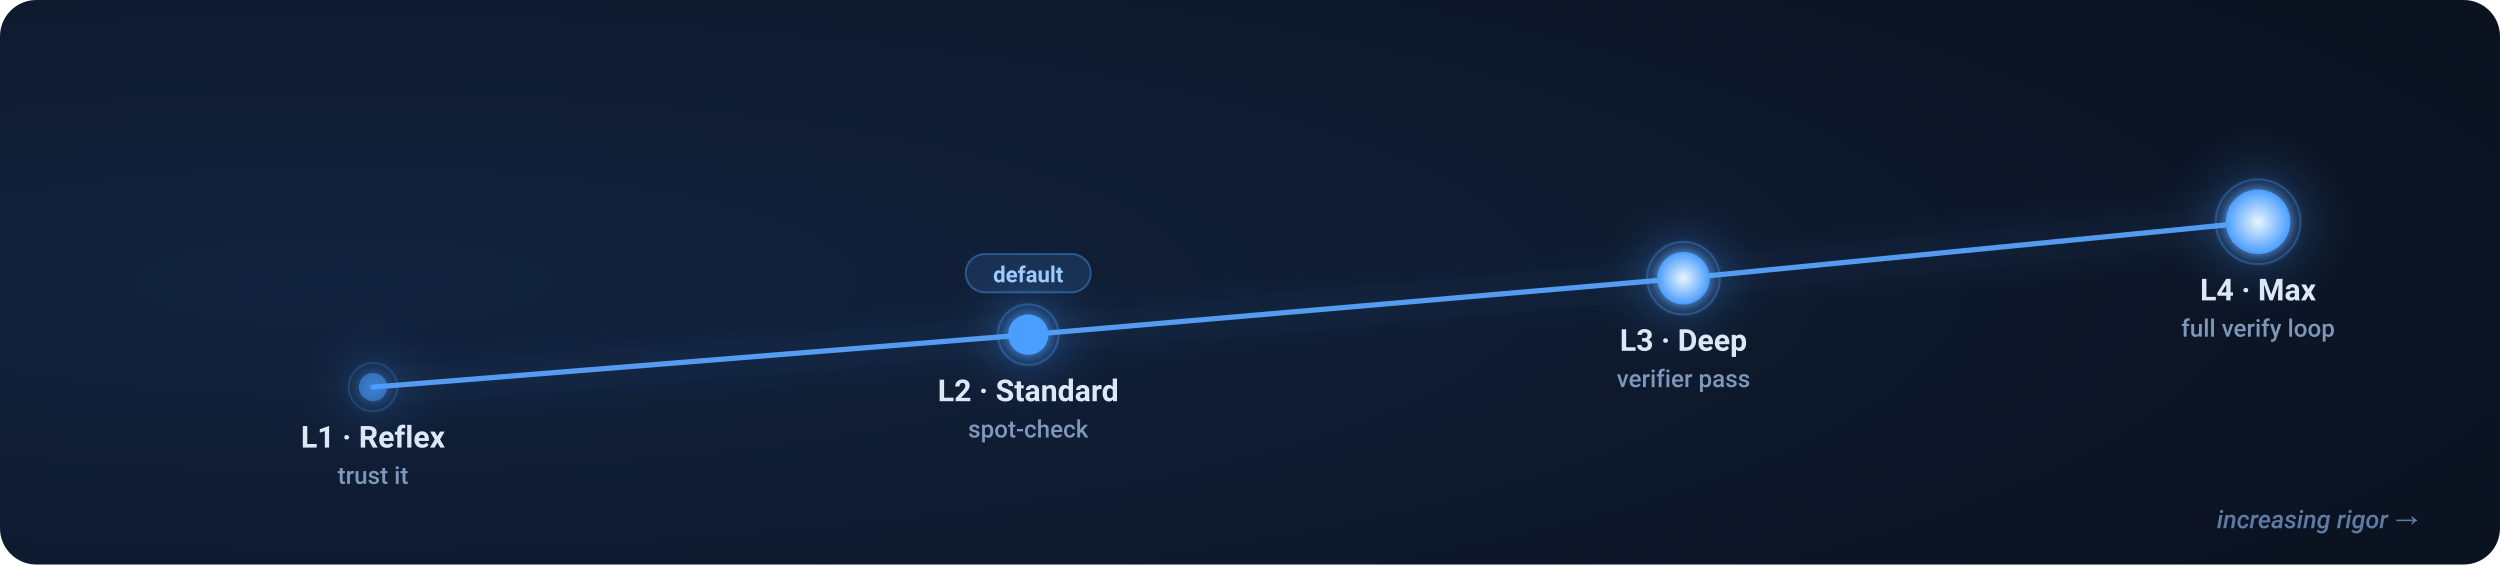
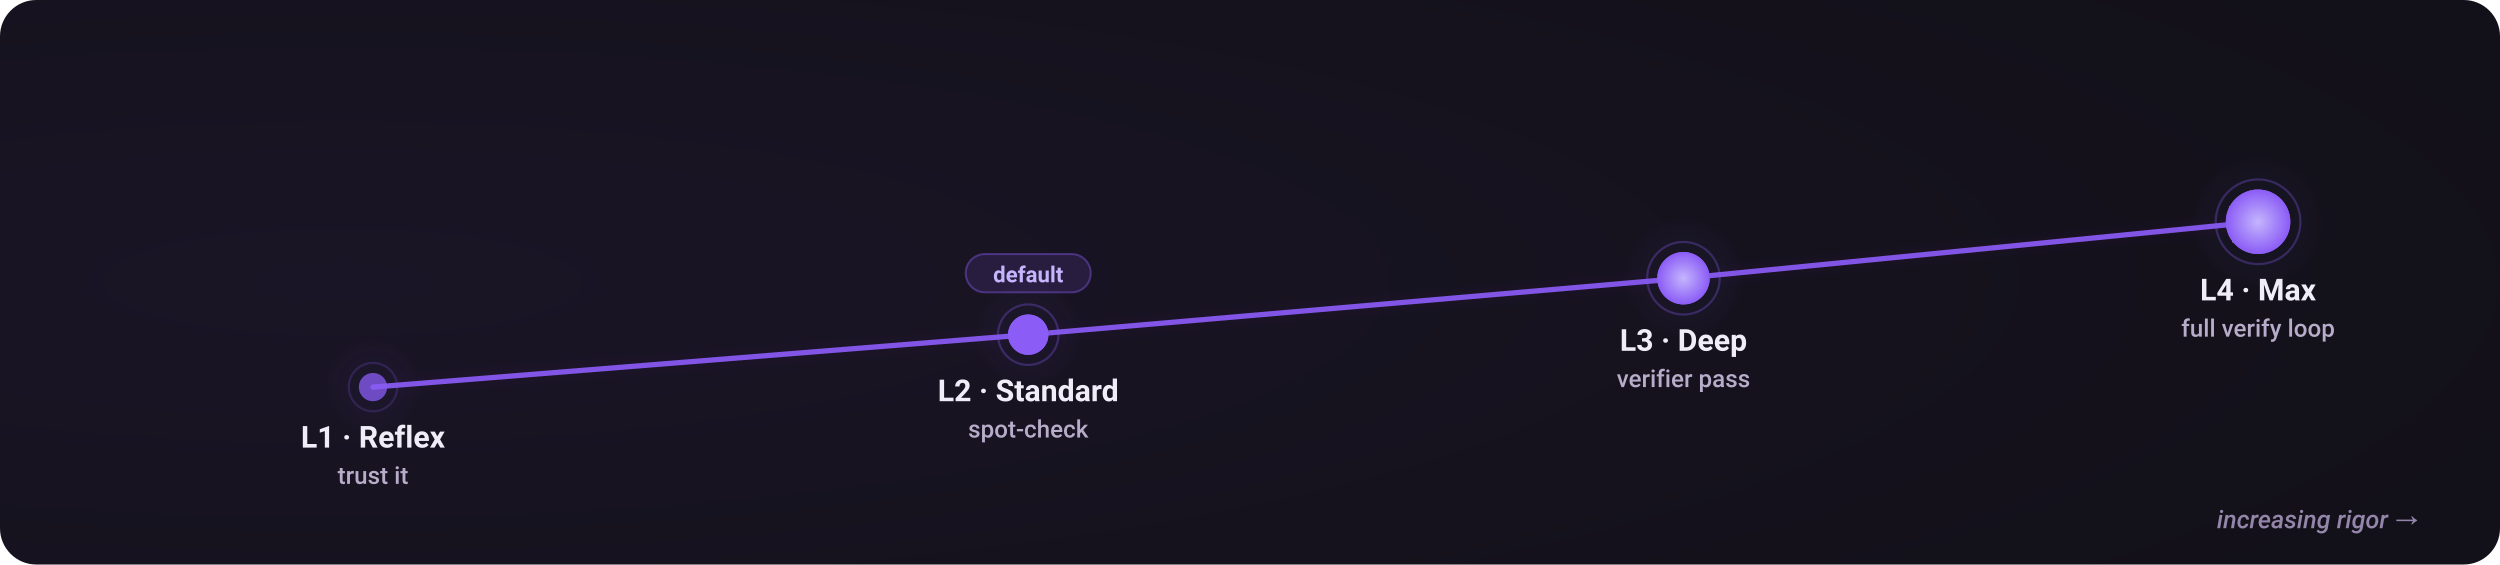
<svg xmlns="http://www.w3.org/2000/svg" viewBox="0 0 1240 280" font-family="-apple-system,BlinkMacSystemFont,Segoe UI,Roboto,Helvetica,Arial,sans-serif">
  <defs>
    <radialGradient id="src" cx="0.5" cy="0.5" r="0.5">
-       <stop offset="0" stop-color="#eaf5ff" />
-       <stop offset="1" stop-color="#4a9eff" />
+       <stop offset="0" stop-color="#C4B5FD" />
+       <stop offset="1" stop-color="#8B5CF6" />
    </radialGradient>
    <radialGradient id="vign" cx="0.14" cy="0.5" r="0.95">
-       <stop offset="0" stop-color="#12233f" />
-       <stop offset="1" stop-color="#0b1220" />
+       <stop offset="0" stop-color="#1A1526" />
+       <stop offset="1" stop-color="#121018" />
    </radialGradient>
    <filter id="glow" x="-80%" y="-80%" width="260%" height="260%">
-       <feGaussianBlur stdDeviation="4" result="b" />
+       <feGaussianBlur stdDeviation="0" result="b" />
      <feMerge>
        <feMergeNode in="b" />
        <feMergeNode in="SourceGraphic" />
      </feMerge>
    </filter>
    <filter id="soft" x="-140%" y="-140%" width="380%" height="380%">
-       <feGaussianBlur stdDeviation="9" />
+       <feGaussianBlur stdDeviation="2" />
    </filter>
    <marker id="arw" viewBox="0 0 10 10" refX="7.5" refY="5" markerWidth="7" markerHeight="7" orient="auto-start-reverse">
-       <path d="M0,0 L10,5 L0,10 z" fill="#63b3ed" />
+       <path d="M0,0 L10,5 L0,10 z" fill="#C4B5FD" />
    </marker>
    <marker id="arwd" viewBox="0 0 10 10" refX="7.5" refY="5" markerWidth="6.5" markerHeight="6.5" orient="auto-start-reverse">
-       <path d="M0,0 L10,5 L0,10 z" fill="#4a9eff" opacity="0.8" />
+       <path d="M0,0 L10,5 L0,10 z" fill="#8B5CF6" opacity="0.8" />
    </marker>
  </defs>
  <rect width="1240" height="280" rx="18" fill="url(#vign)" />
-   <line x1="185.0" y1="192.0" x2="510.0" y2="166.0" stroke="#4a9eff" stroke-width="7.6" stroke-opacity="0.16" stroke-linecap="round" filter="url(#soft)" />
-   <line x1="185.0" y1="192.0" x2="510.0" y2="166.0" stroke="#5aa6ff" stroke-width="2.6" stroke-opacity="0.92" stroke-linecap="round" />
-   <line x1="510.0" y1="166.0" x2="835.0" y2="138.0" stroke="#4a9eff" stroke-width="7.6" stroke-opacity="0.16" stroke-linecap="round" filter="url(#soft)" />
-   <line x1="510.0" y1="166.0" x2="835.0" y2="138.0" stroke="#5aa6ff" stroke-width="2.6" stroke-opacity="0.92" stroke-linecap="round" />
-   <line x1="835.0" y1="138.0" x2="1120.0" y2="110.0" stroke="#4a9eff" stroke-width="7.6" stroke-opacity="0.16" stroke-linecap="round" filter="url(#soft)" />
-   <line x1="835.0" y1="138.0" x2="1120.0" y2="110.0" stroke="#5aa6ff" stroke-width="2.6" stroke-opacity="0.92" stroke-linecap="round" marker-end="url(#arw)" />
-   <circle cx="185.0" cy="192.0" r="21.0" fill="#4a9eff" opacity="0.1" filter="url(#soft)" />
-   <circle cx="185.0" cy="192.0" r="12.0" fill="none" stroke="#4a9eff" stroke-opacity="0.2" stroke-width="1.1" />
-   <circle cx="185.0" cy="192.0" r="7.0" fill="#4a9eff" fill-opacity="0.5" filter="url(#glow)" />
-   <text x="185.0" y="222.0" text-anchor="middle" font-size="15" font-weight="700" fill="#dce8f7">L1 · Reflex</text>
-   <text x="185.0" y="240.0" text-anchor="middle" font-size="12" font-weight="500" fill="#7f97b8">trust it</text>
-   <circle cx="510.0" cy="166.0" r="24.0" fill="#4a9eff" opacity="0.16" filter="url(#soft)" />
-   <circle cx="510.0" cy="166.0" r="15.0" fill="none" stroke="#4a9eff" stroke-opacity="0.3" stroke-width="1.1" />
-   <circle cx="510.0" cy="166.0" r="10.0" fill="#4a9eff" fill-opacity="1.0" filter="url(#glow)" />
-   <text x="510.0" y="199.0" text-anchor="middle" font-size="15" font-weight="700" fill="#dce8f7">L2 · Standard</text>
-   <text x="510.0" y="217.0" text-anchor="middle" font-size="12" font-weight="500" fill="#7f97b8">spot-check</text>
-   <circle cx="835.0" cy="138.0" r="27.0" fill="#4a9eff" opacity="0.16" filter="url(#soft)" />
-   <circle cx="835.0" cy="138.0" r="18.0" fill="none" stroke="#4a9eff" stroke-opacity="0.3" stroke-width="1.1" />
+   <line x1="185.0" y1="192.0" x2="510.0" y2="166.0" stroke="#8B5CF6" stroke-width="7.6" stroke-opacity="0.03" stroke-linecap="round" filter="url(#soft)" />
+   <line x1="185.0" y1="192.0" x2="510.0" y2="166.0" stroke="#8B5CF6" stroke-width="2.6" stroke-opacity="0.92" stroke-linecap="round" />
+   <line x1="510.0" y1="166.0" x2="835.0" y2="138.0" stroke="#8B5CF6" stroke-width="7.6" stroke-opacity="0.03" stroke-linecap="round" filter="url(#soft)" />
+   <line x1="510.0" y1="166.0" x2="835.0" y2="138.0" stroke="#8B5CF6" stroke-width="2.6" stroke-opacity="0.92" stroke-linecap="round" />
+   <line x1="835.0" y1="138.0" x2="1120.0" y2="110.0" stroke="#8B5CF6" stroke-width="7.6" stroke-opacity="0.03" stroke-linecap="round" filter="url(#soft)" />
+   <line x1="835.0" y1="138.0" x2="1120.0" y2="110.0" stroke="#8B5CF6" stroke-width="2.6" stroke-opacity="0.92" stroke-linecap="round" marker-end="url(#arw)" />
+   <circle cx="185.0" cy="192.0" r="21.0" fill="#8B5CF6" opacity="0.03" filter="url(#soft)" />
+   <circle cx="185.0" cy="192.0" r="12.0" fill="none" stroke="#8B5CF6" stroke-opacity="0.2" stroke-width="1.1" />
+   <circle cx="185.0" cy="192.0" r="7.0" fill="#8B5CF6" fill-opacity="0.5" filter="url(#glow)" />
+   <text x="185.0" y="222.0" text-anchor="middle" font-size="15" font-weight="700" fill="#F1EDF8">L1 · Reflex</text>
+   <text x="185.0" y="240.0" text-anchor="middle" font-size="12" font-weight="500" fill="#B7ACC9">trust it</text>
+   <circle cx="510.0" cy="166.0" r="24.0" fill="#8B5CF6" opacity="0.03" filter="url(#soft)" />
+   <circle cx="510.0" cy="166.0" r="15.0" fill="none" stroke="#8B5CF6" stroke-opacity="0.3" stroke-width="1.1" />
+   <circle cx="510.0" cy="166.0" r="10.0" fill="#8B5CF6" fill-opacity="1.0" filter="url(#glow)" />
+   <text x="510.0" y="199.0" text-anchor="middle" font-size="15" font-weight="700" fill="#F1EDF8">L2 · Standard</text>
+   <text x="510.0" y="217.0" text-anchor="middle" font-size="12" font-weight="500" fill="#B7ACC9">spot-check</text>
+   <circle cx="835.0" cy="138.0" r="27.0" fill="#8B5CF6" opacity="0.03" filter="url(#soft)" />
+   <circle cx="835.0" cy="138.0" r="18.0" fill="none" stroke="#8B5CF6" stroke-opacity="0.3" stroke-width="1.1" />
  <circle cx="835.0" cy="138.0" r="13.0" fill="url(#src)" fill-opacity="1.0" filter="url(#glow)" />
-   <text x="835.0" y="174.0" text-anchor="middle" font-size="15" font-weight="700" fill="#dce8f7">L3 · Deep</text>
-   <text x="835.0" y="192.0" text-anchor="middle" font-size="12" font-weight="500" fill="#7f97b8">verifier pass</text>
-   <circle cx="1120.0" cy="110.0" r="30.0" fill="#4a9eff" opacity="0.16" filter="url(#soft)" />
-   <circle cx="1120.0" cy="110.0" r="21.0" fill="none" stroke="#4a9eff" stroke-opacity="0.3" stroke-width="1.1" />
+   <text x="835.0" y="174.0" text-anchor="middle" font-size="15" font-weight="700" fill="#F1EDF8">L3 · Deep</text>
+   <text x="835.0" y="192.0" text-anchor="middle" font-size="12" font-weight="500" fill="#B7ACC9">verifier pass</text>
+   <circle cx="1120.0" cy="110.0" r="30.0" fill="#8B5CF6" opacity="0.03" filter="url(#soft)" />
+   <circle cx="1120.0" cy="110.0" r="21.0" fill="none" stroke="#8B5CF6" stroke-opacity="0.3" stroke-width="1.1" />
  <circle cx="1120.0" cy="110.0" r="16.0" fill="url(#src)" fill-opacity="1.0" filter="url(#glow)" />
-   <text x="1120.0" y="149.0" text-anchor="middle" font-size="15" font-weight="700" fill="#dce8f7">L4 · Max</text>
-   <text x="1120.0" y="167.0" text-anchor="middle" font-size="12" font-weight="500" fill="#7f97b8">full verify loop</text>
-   <rect x="479" y="126" width="62" height="19" rx="9.5" fill="#4a9eff" fill-opacity="0.14" stroke="#4a9eff" stroke-opacity="0.4" />
-   <text x="510.0" y="140.0" text-anchor="middle" font-size="11" font-weight="600" fill="#9dcbff">default</text>
-   <text x="1200.0" y="262.0" text-anchor="end" font-size="12.5" font-weight="500" fill="#5f7ba3" font-style="italic">increasing rigor →</text>
+   <text x="1120.0" y="149.0" text-anchor="middle" font-size="15" font-weight="700" fill="#F1EDF8">L4 · Max</text>
+   <text x="1120.0" y="167.0" text-anchor="middle" font-size="12" font-weight="500" fill="#B7ACC9">full verify loop</text>
+   <rect x="479" y="126" width="62" height="19" rx="9.5" fill="#8B5CF6" fill-opacity="0.14" stroke="#8B5CF6" stroke-opacity="0.4" />
+   <text x="510.0" y="140.0" text-anchor="middle" font-size="11" font-weight="600" fill="#C4B5FD">default</text>
+   <text x="1200.0" y="262.0" text-anchor="end" font-size="12.5" font-weight="500" fill="#9485AA" font-style="italic">increasing rigor →</text>
</svg>
